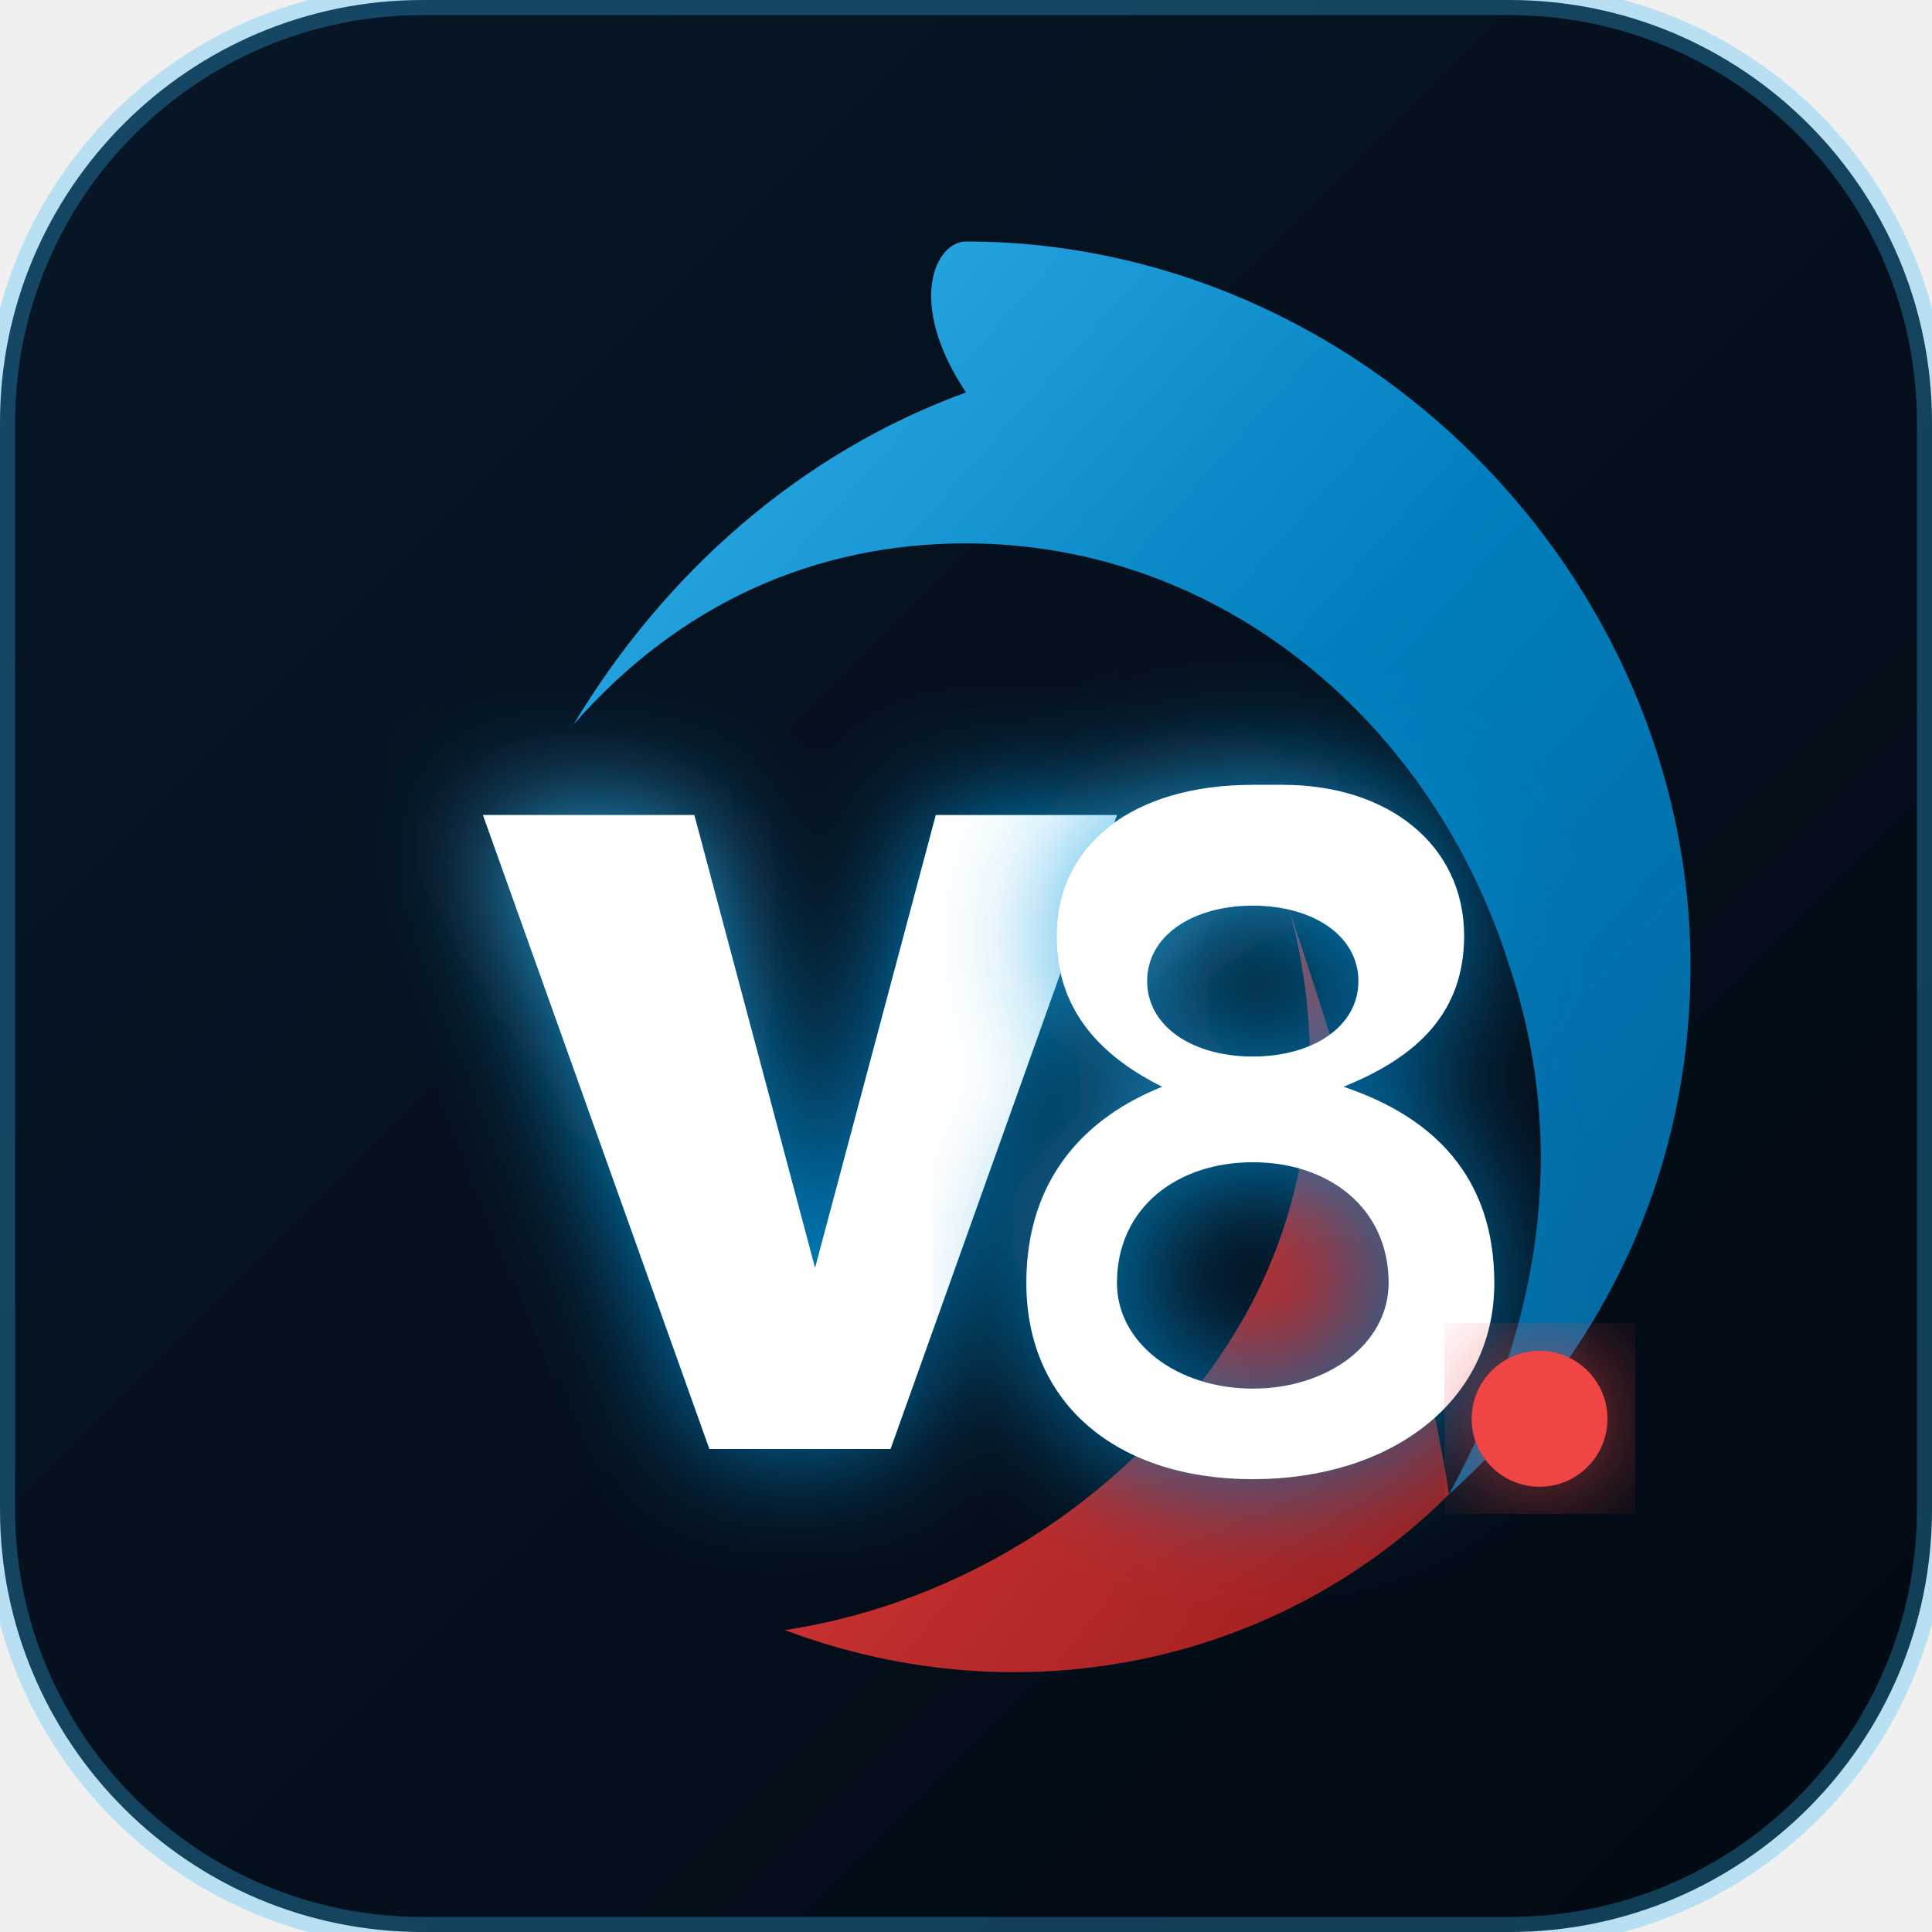
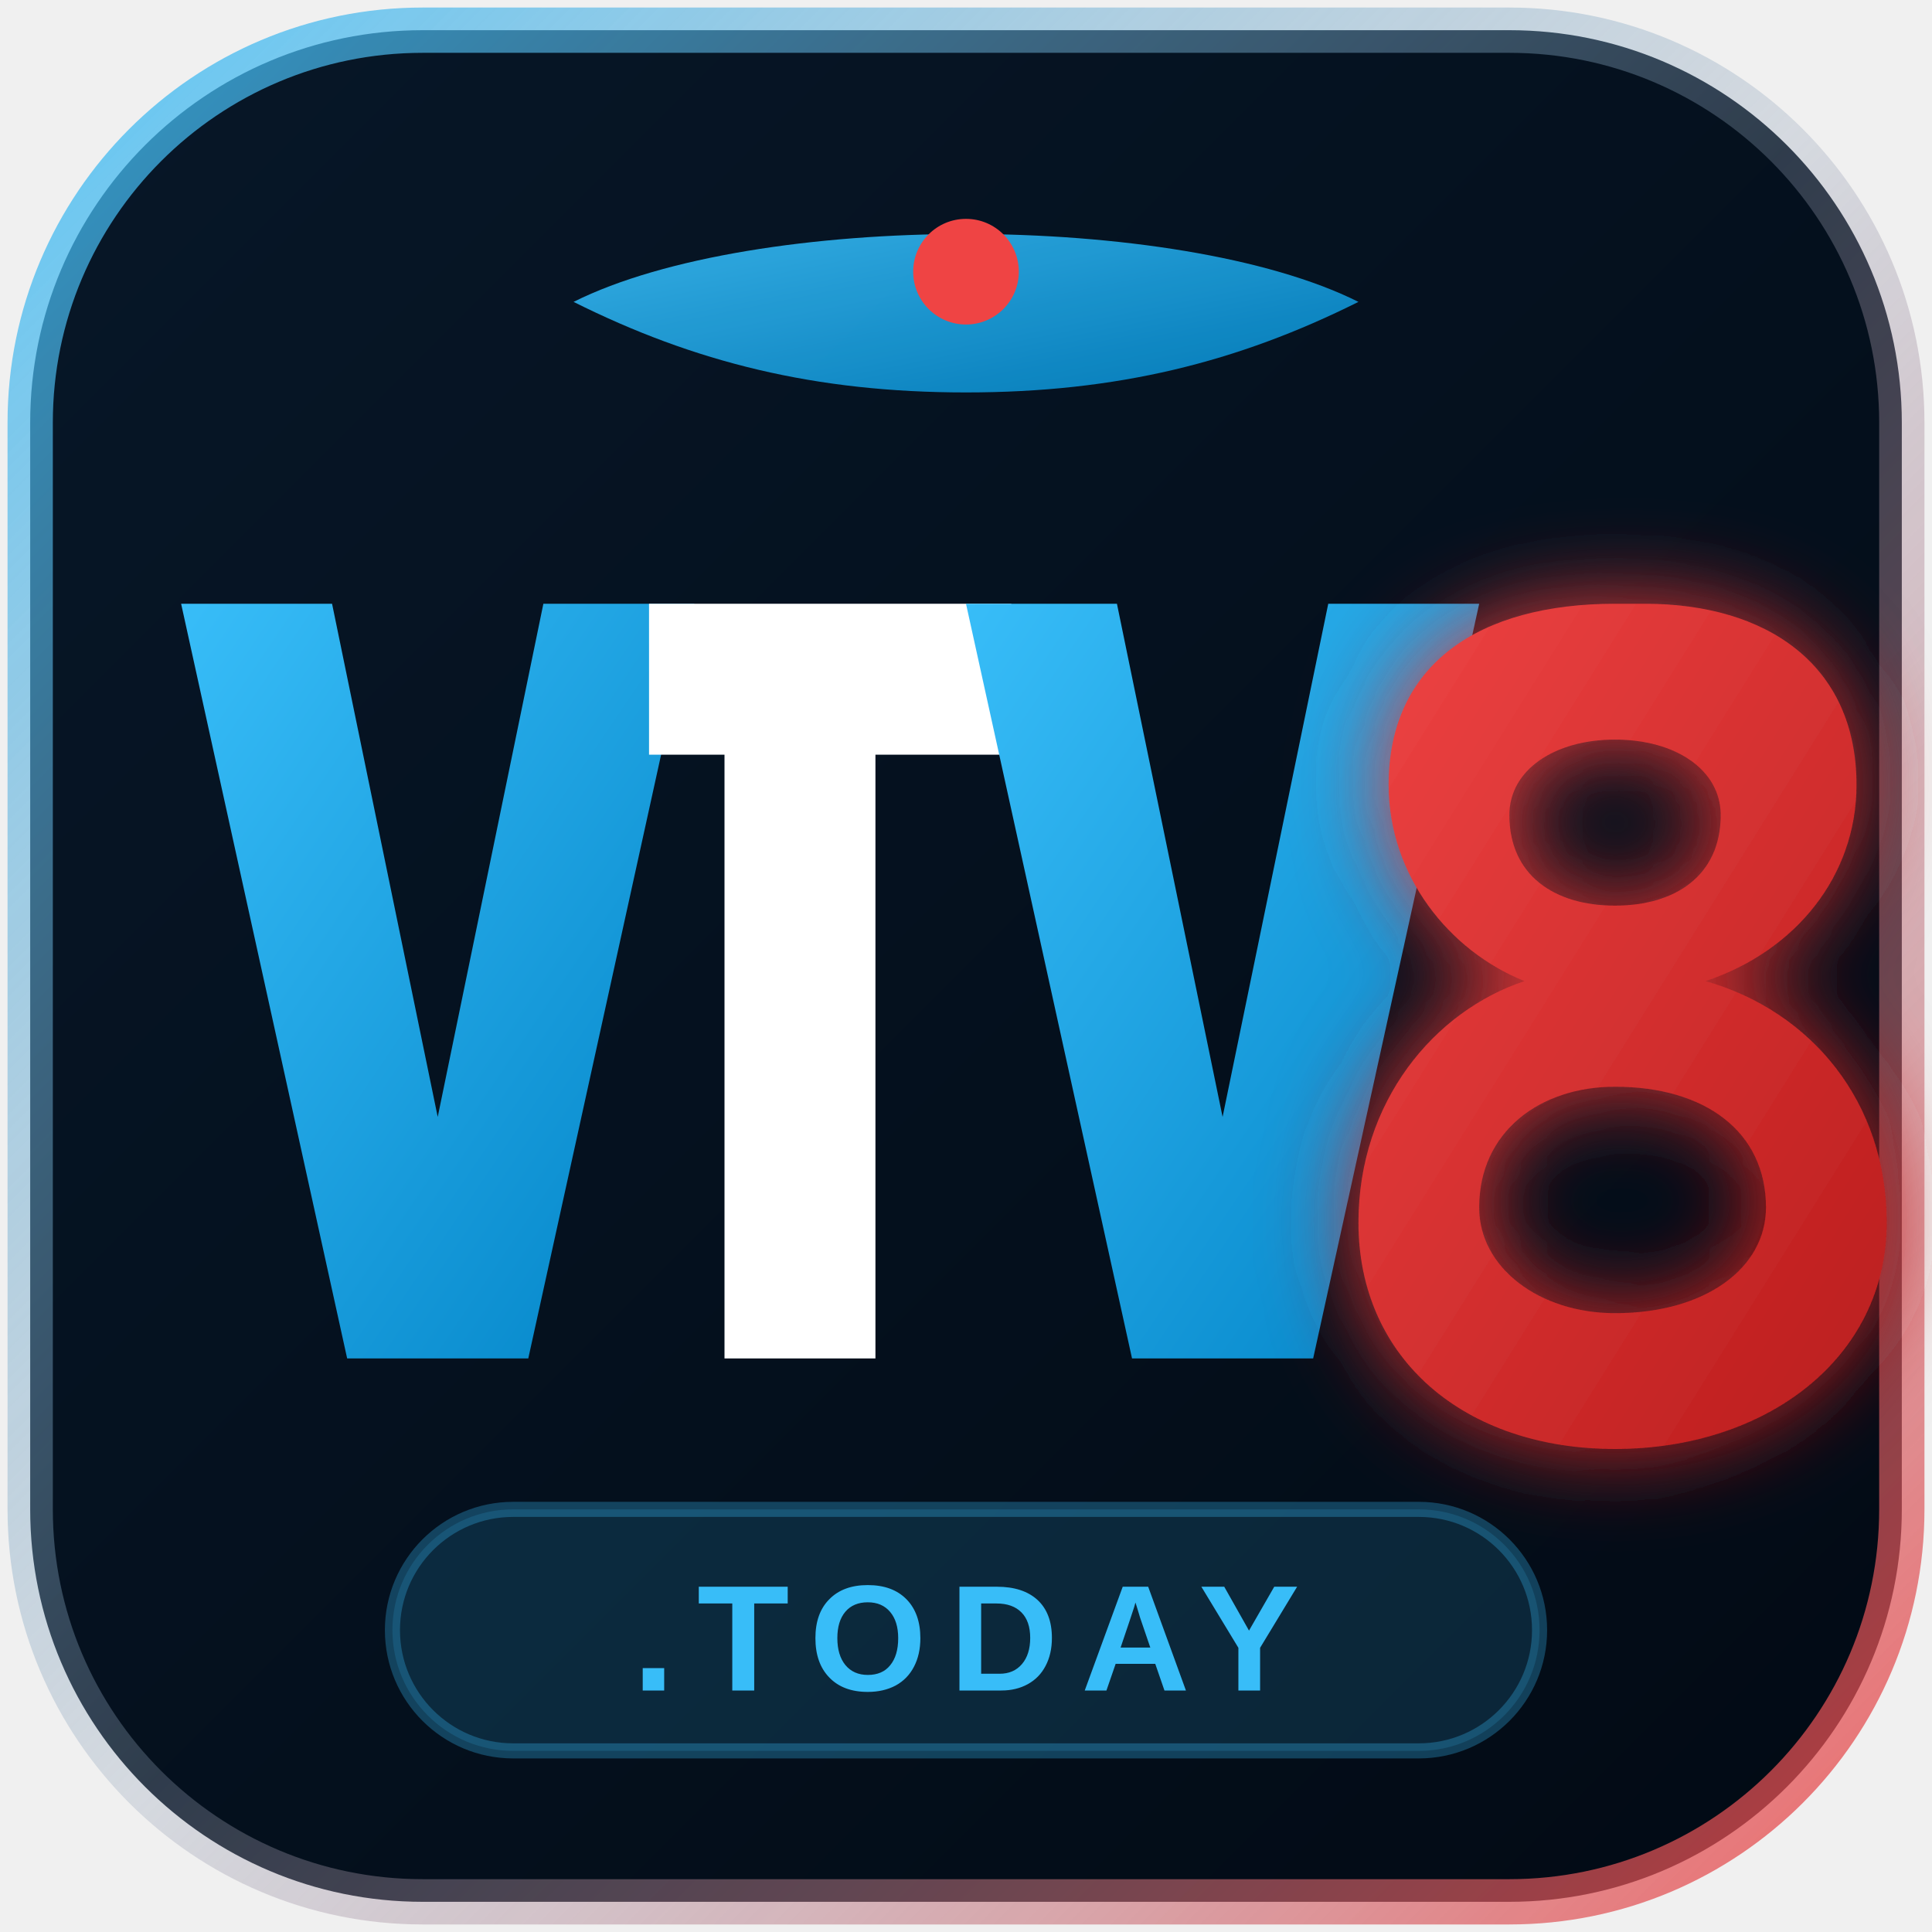
<svg xmlns="http://www.w3.org/2000/svg" viewBox="0 0 128 128">
  <defs>
    <linearGradient id="bgGrad" x1="0%" y1="0%" x2="100%" y2="100%">
      <stop offset="0%" stop-color="#071728" />
-       <stop offset="100%" stop-color="#020912" />
+       <stop offset="100%" stop-color="#020a14" />
    </linearGradient>
    <linearGradient id="blueGrad" x1="0%" y1="0%" x2="100%" y2="100%">
      <stop offset="0%" stop-color="#38bdf8" />
-       <stop offset="50%" stop-color="#0284c7" />
-       <stop offset="100%" stop-color="#0369a1" />
+       <stop offset="100%" stop-color="#0284c7" />
    </linearGradient>
    <linearGradient id="redGrad" x1="0%" y1="0%" x2="100%" y2="100%">
      <stop offset="0%" stop-color="#ef4444" />
-       <stop offset="100%" stop-color="#991b1b" />
+       <stop offset="100%" stop-color="#b91c1c" />
+     </linearGradient>
+     <linearGradient id="borderGrad" x1="0%" y1="0%" x2="100%" y2="100%">
+       <stop offset="0%" stop-color="#38bdf8" stop-opacity="0.8" />
+       <stop offset="50%" stop-color="#94a3b8" stop-opacity="0.3" />
+       <stop offset="100%" stop-color="#ef4444" stop-opacity="0.8" />
    </linearGradient>
    <filter id="glow" x="-20%" y="-20%" width="140%" height="140%">
-       <feGaussianBlur stdDeviation="4" result="blur" />
+       <feGaussianBlur stdDeviation="3" result="blur" />
      <feComposite in="SourceGraphic" in2="blur" operator="over" />
    </filter>
  </defs>
-   <rect width="128" height="128" rx="28" fill="url(#bgGrad)" stroke="rgba(56, 189, 248, 0.3)" stroke-width="2" />
-   <path d="M 64 16 C 90 16 112 38 112 64 C 112 78 106 90 96 99 C 102 88 104 76 100 64 C 95 48 81 36 64 36 C 54 36 45 40 38 48 C 44 38 53 30 64 26 C 60 20 62 16 64 16 Z" fill="url(#blueGrad)" opacity="0.95" />
-   <path d="M 96 99 C 85 110 68 114 52 108 C 65 106 76 98 82 88 C 88 78 88 66 84 56 C 88 68 94 86 96 99 Z" fill="url(#redGrad)" />
-   <path d="M 32 54 L 46 54 L 54 84 L 62 54 L 74 54 L 59 96 L 47 96 Z" fill="url(#blueGrad)" filter="url(#glow)" />
-   <path d="M 32 54 L 46 54 L 54 84 L 62 54 L 74 54 L 59 96 L 47 96 Z" fill="#ffffff" />
-   <path d="M 85 52 C 92 52 97 56 97 62 C 97 67 94 70 89 72 C 95 74 99 78 99 85 C 99 93 92 98 83 98 C 74 98 68 93 68 85 C 68 78 72 74 77 72 C 73 70 70 67 70 62 C 70 56 75 52 83 52 Z M 83 60 C 79 60 76 62 76 65 C 76 68 79 70 83 70 C 87 70 90 68 90 65 C 90 62 87 60 83 60 Z M 83 77 C 78 77 74 80 74 85 C 74 89 78 92 83 92 C 88 92 92 89 92 85 C 92 80 88 77 83 77 Z" fill="url(#blueGrad)" filter="url(#glow)" />
-   <path d="M 85 52 C 92 52 97 56 97 62 C 97 67 94 70 89 72 C 95 74 99 78 99 85 C 99 93 92 98 83 98 C 74 98 68 93 68 85 C 68 78 72 74 77 72 C 73 70 70 67 70 62 C 70 56 75 52 83 52 Z M 83 60 C 79 60 76 62 76 65 C 76 68 79 70 83 70 C 87 70 90 68 90 65 C 90 62 87 60 83 60 Z M 83 77 C 78 77 74 80 74 85 C 74 89 78 92 83 92 C 88 92 92 89 92 85 C 92 80 88 77 83 77 Z" fill="#ffffff" />
-   <circle cx="102" cy="94" r="4.5" fill="#ef4444" filter="url(#glow)" />
+   <rect width="124" height="124" x="2" y="2" rx="26" fill="url(#bgGrad)" stroke="url(#borderGrad)" stroke-width="3" />
+   <path d="M 38 20 C 50 14 78 14 90 20 C 82 24 74 26 64 26 C 54 26 46 24 38 20 Z" fill="url(#blueGrad)" opacity="0.9" />
+   <circle cx="64" cy="18" r="3.5" fill="#ef4444" />
+   <path d="M 12 40 L 22 40 L 29 74 L 36 40 L 46 40 L 35 90 L 23 90 Z" fill="url(#blueGrad)" />
+   <path d="M 43 40 L 67 40 L 67 50 L 58 50 L 58 90 L 48 90 L 48 50 L 43 50 Z" fill="#ffffff" />
+   <path d="M 64 40 L 74 40 L 81 74 L 88 40 L 98 40 L 87 90 L 75 90 Z" fill="url(#blueGrad)" />
+   <g filter="url(#glow)">
+     <path d="M 109 40 C 117 40 123 44 123 52 C 123 58 119 63 113 65 C 120 67 125 73 125 81 C 125 90 117 96 107 96 C 97 96 90 90 90 81 C 90 73 95 67 101 65 C 96 63 92 58 92 52 C 92 44 98 40 107 40 Z M 107 49 C 103 49 100 51 100 54 C 100 58 103 60 107 60 C 111 60 114 58 114 54 C 114 51 111 49 107 49 Z M 107 72 C 102 72 98 75 98 80 C 98 84 102 87 107 87 C 113 87 117 84 117 80 C 117 75 113 72 107 72 Z" fill="url(#redGrad)" />
+   </g>
+   <rect x="26" y="100" width="76" height="16" rx="8" fill="rgba(56, 189, 248, 0.15)" stroke="rgba(56, 189, 248, 0.3)" stroke-width="1" />
+   <text x="64" y="112" font-family="'Outfit', 'Plus Jakarta Sans', Arial, sans-serif" font-size="10" font-weight="800" fill="#38bdf8" text-anchor="middle" letter-spacing="1.5">.TODAY</text>
</svg>
